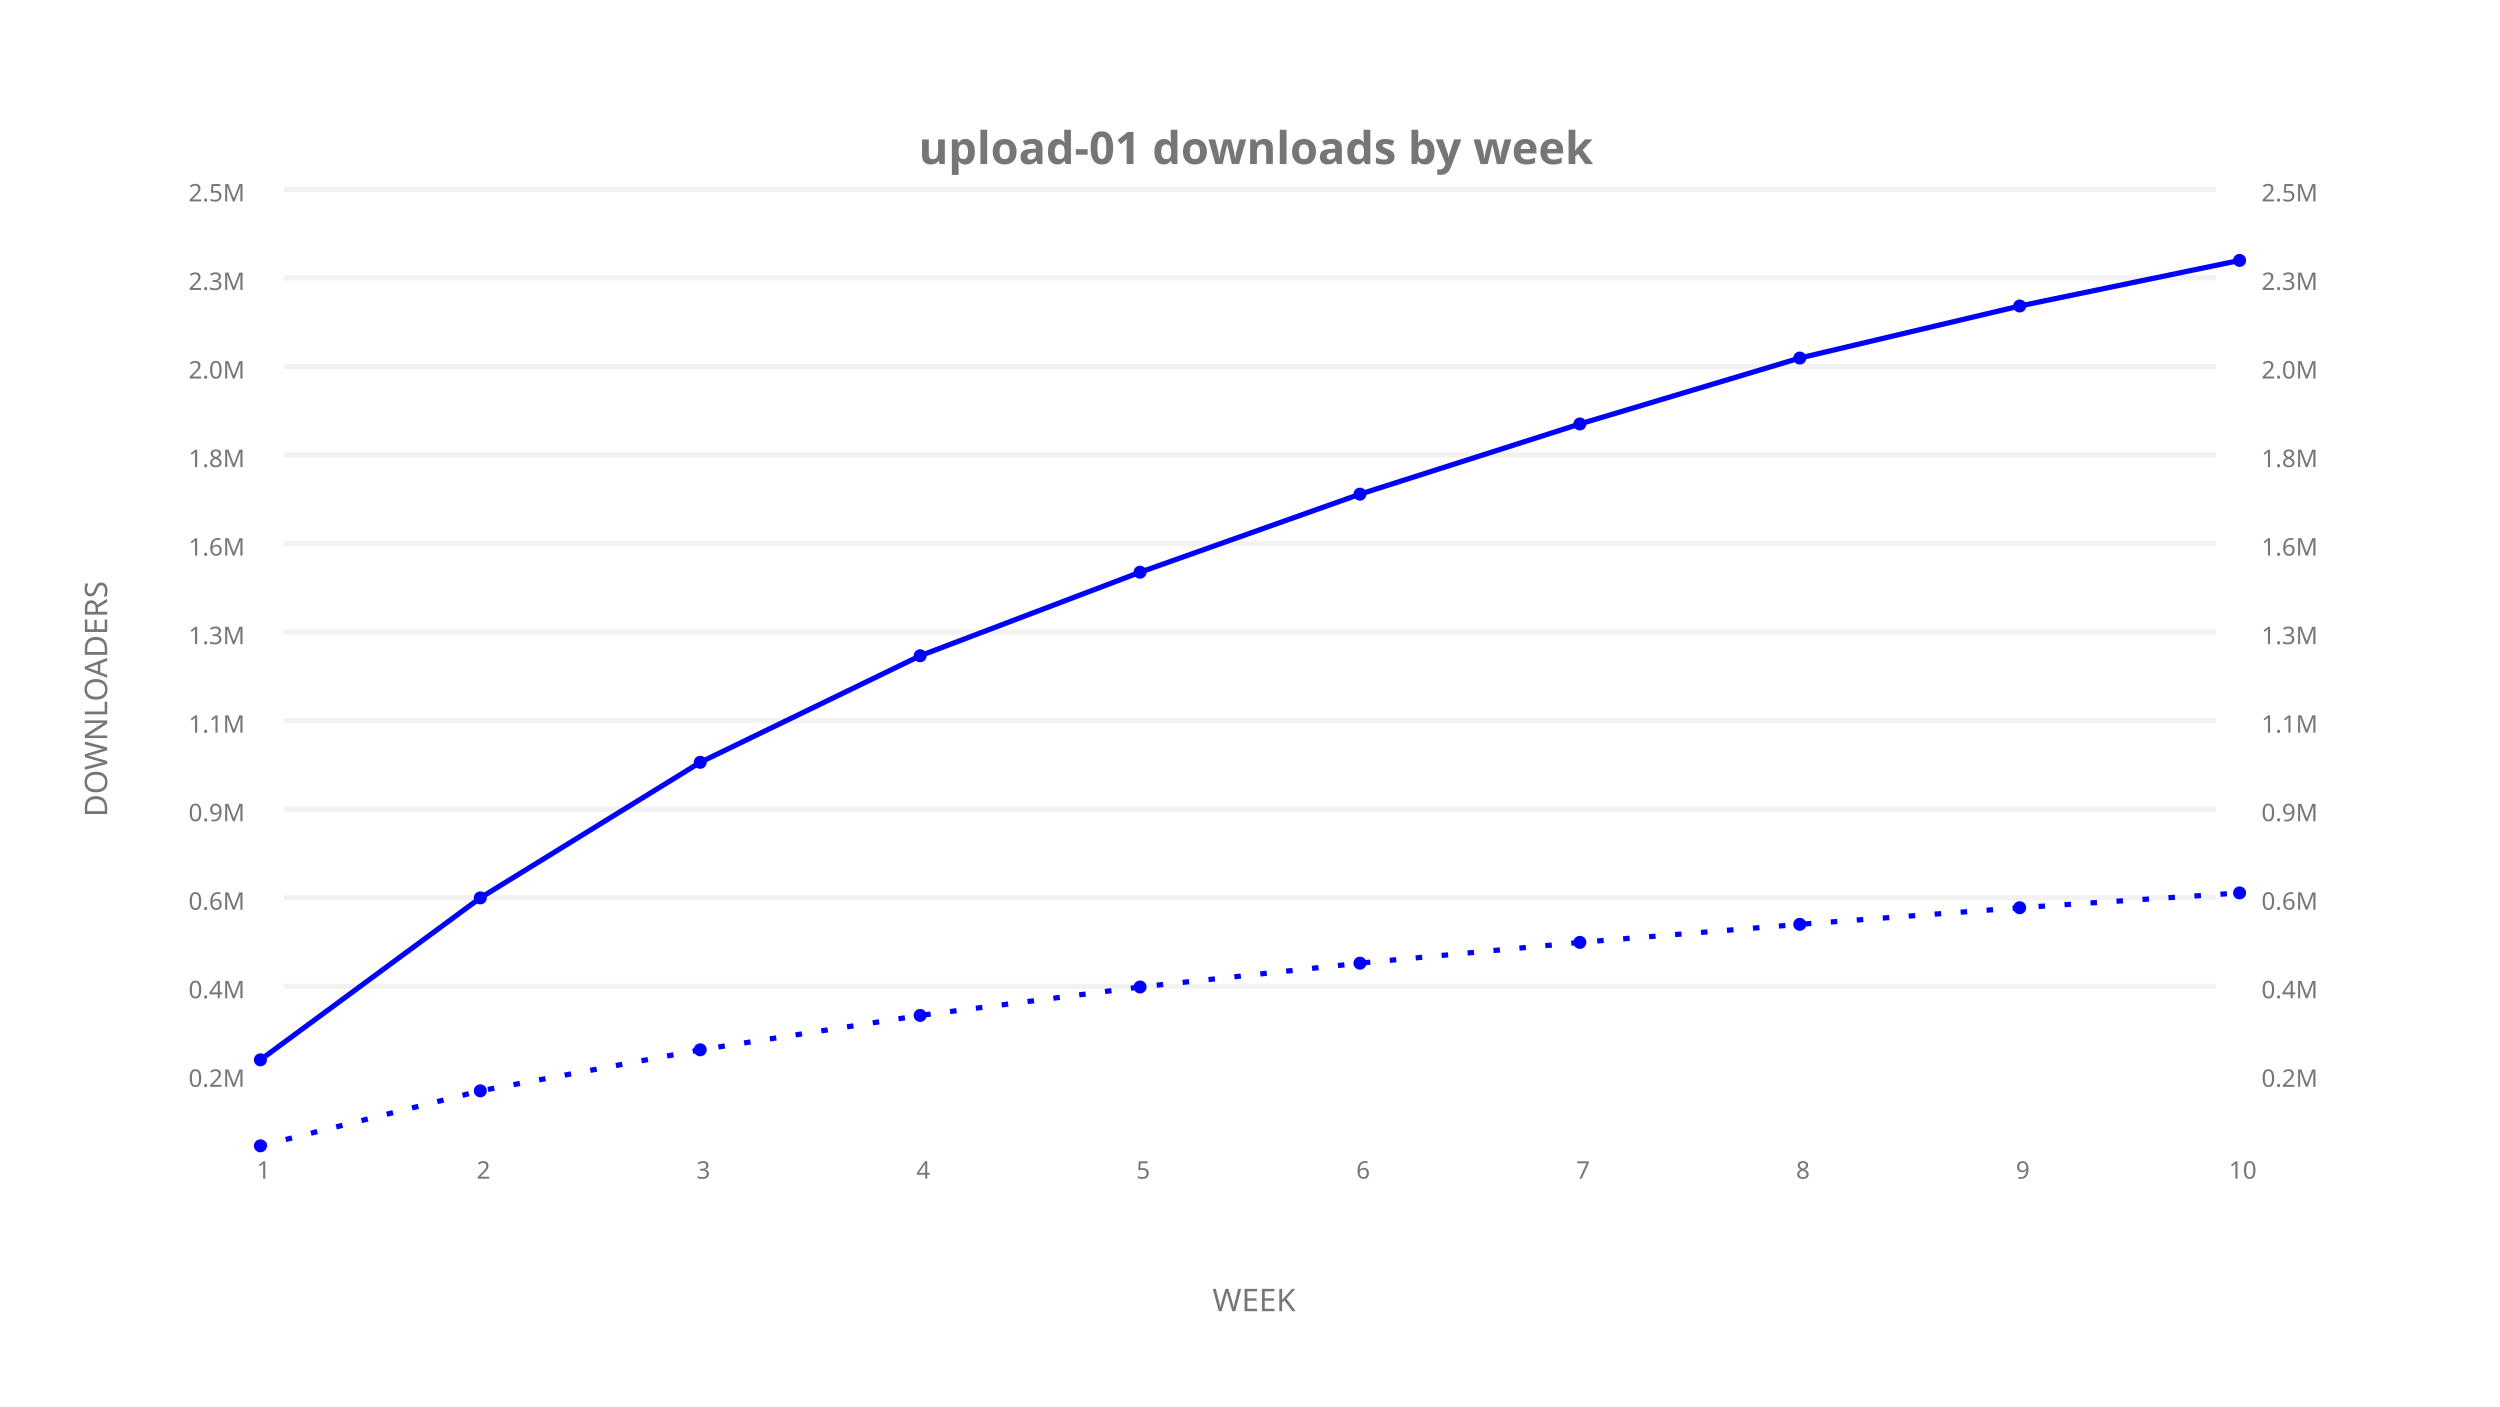
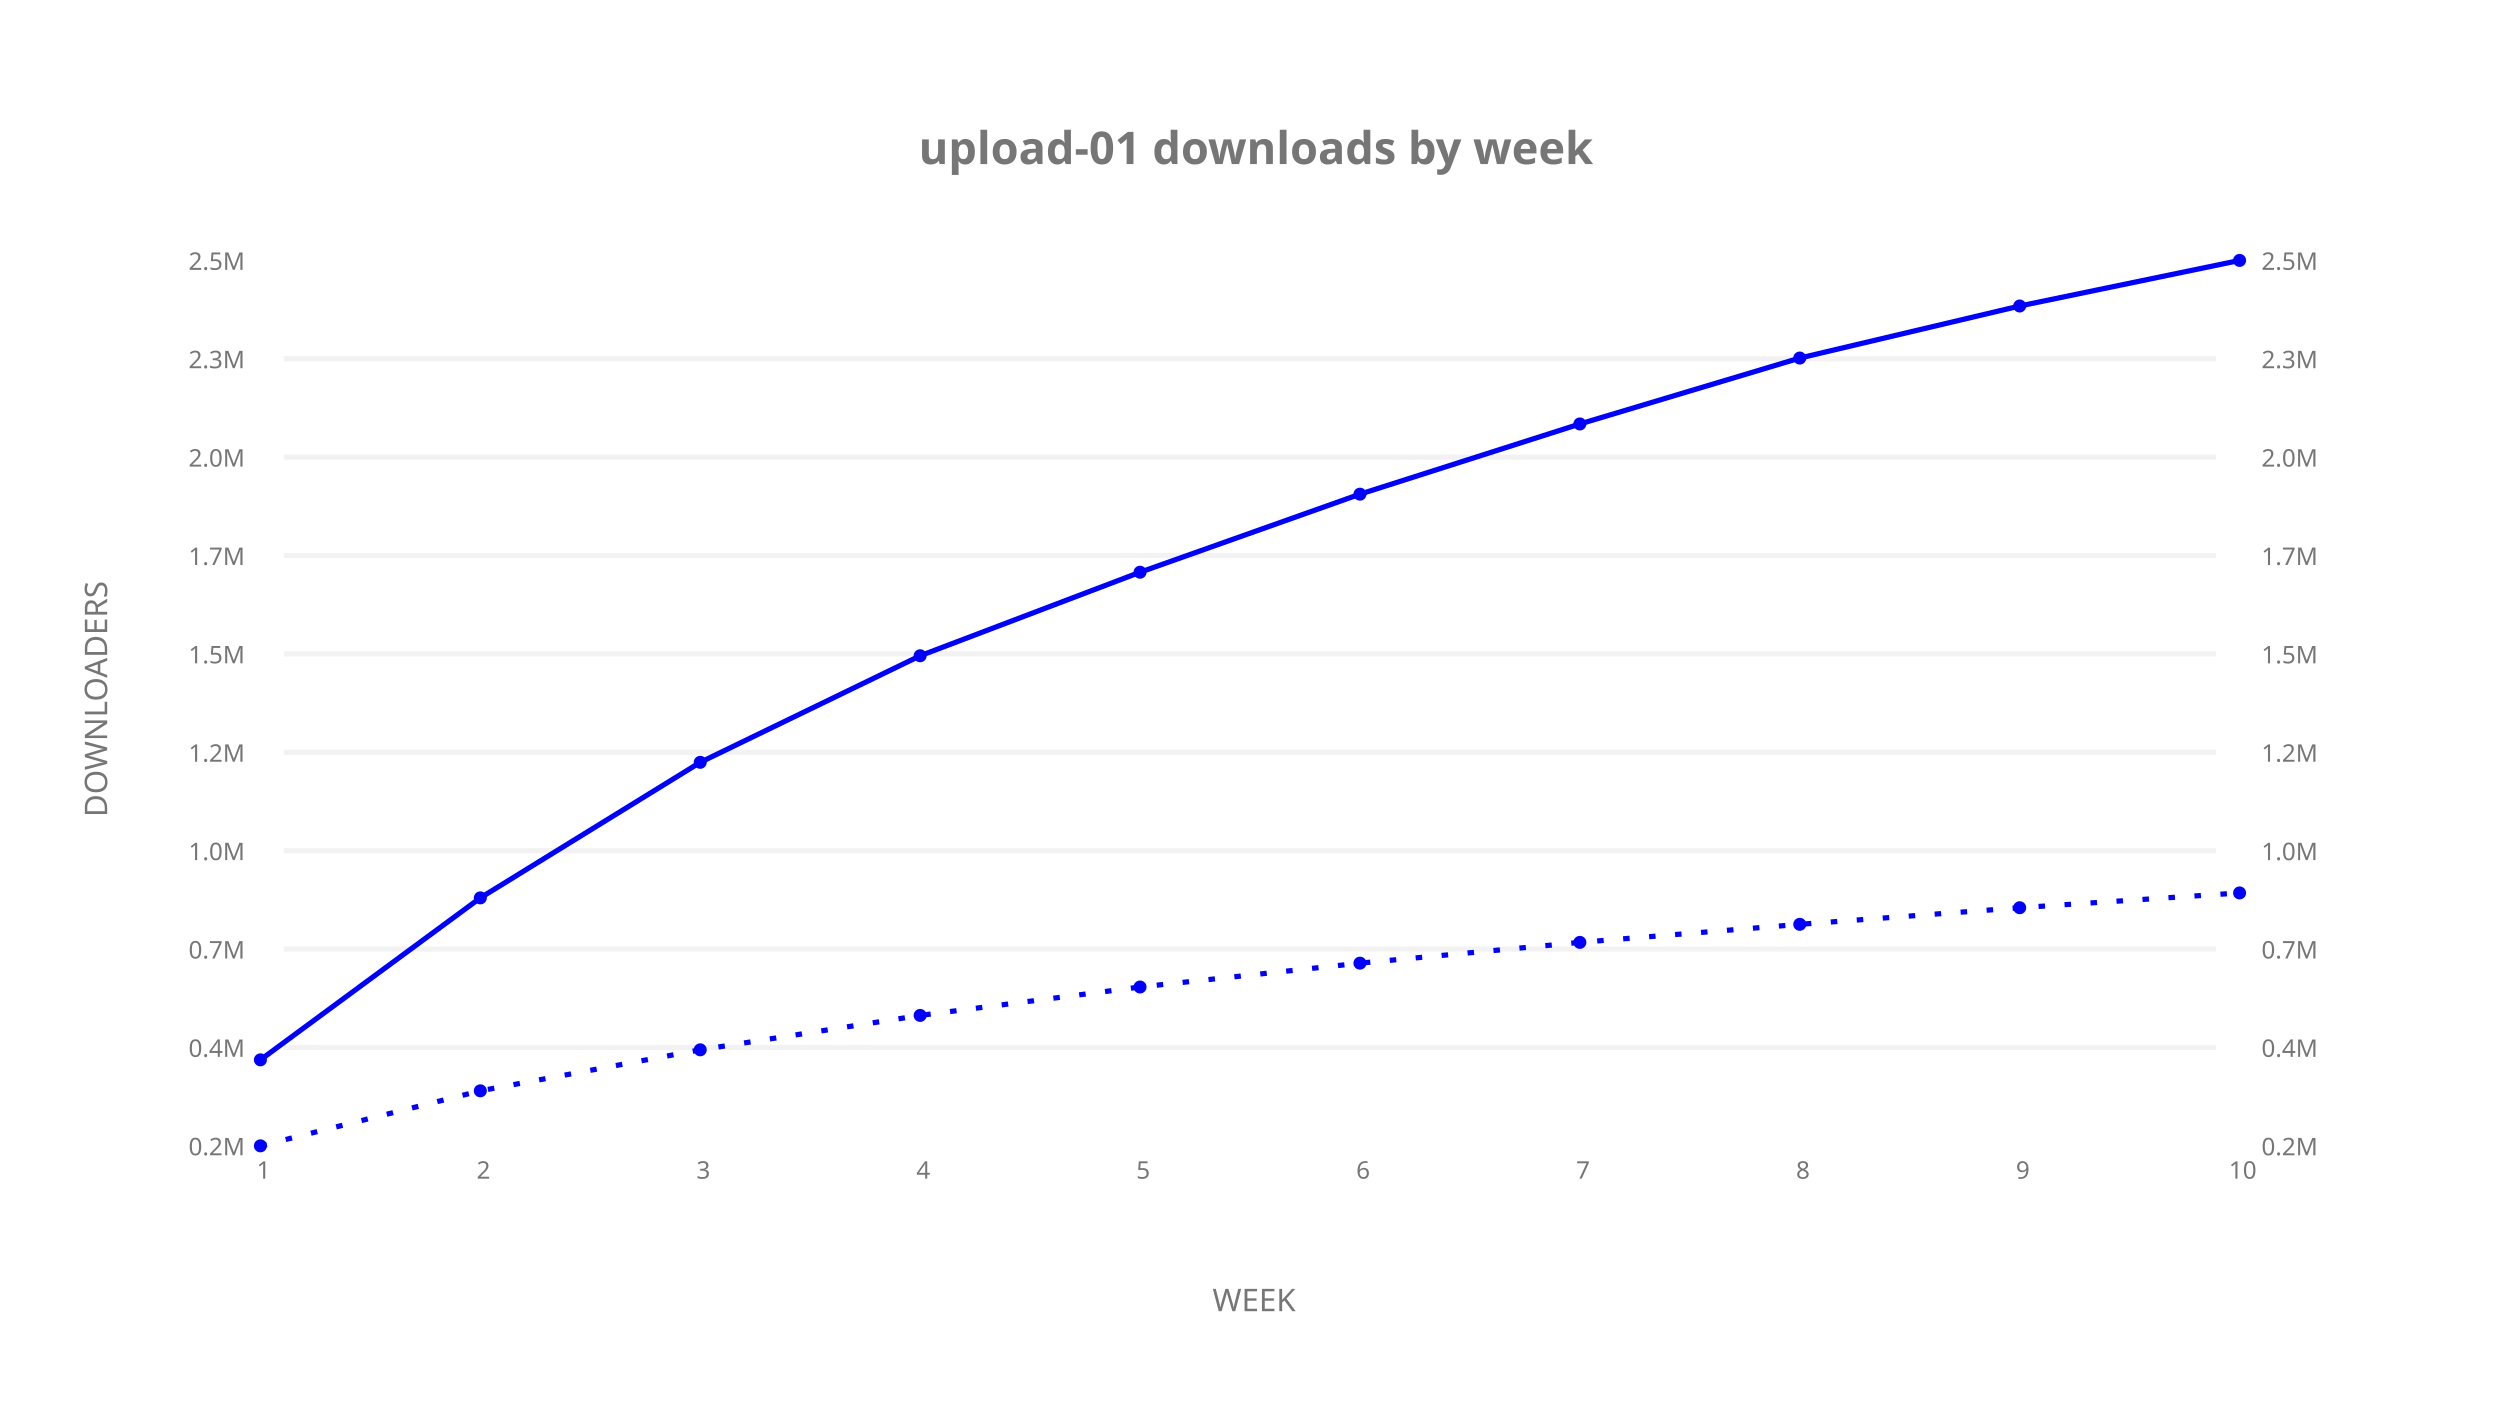
<svg xmlns="http://www.w3.org/2000/svg" xml:space="preserve" id="upload-01-downloads-by-week-upload-01-week" x="0px" y="0px" width="1920px" height="1080px" viewBox="0 0 1920 1080" enable-background="new 0 0 1920 1080" role="img">
  <g id="annotations">
    <text x="960" y="126" font-family="Atkinson Hyperlegible" font-size="26pt" text-anchor="middle" text-align="center" font-weight="600" font-style="normal" style="fill:rgb(118,118,118); fill-opacity:1; stroke:rgb(118,118,118); stroke-opacity:0; stroke-width:0.5"> upload-01 downloads by week</text>
    <g id="axes-lines">
      <text x="960" y="1007" font-family="Atkinson Hyperlegible" font-size="18pt" text-anchor="middle" text-align="center" font-weight="500" font-style="normal" style="fill:rgb(118,118,118); fill-opacity:1; stroke:rgb(118,118,118); stroke-opacity:0; stroke-width:0.5"> WEEK</text>
      <text x="73" y="540" font-family="Atkinson Hyperlegible" font-size="18pt" text-anchor="middle" text-align="center" dominant-baseline="central" font-weight="500" font-style="normal" style="fill:rgb(118,118,118); fill-opacity:1; stroke:rgb(118,118,118); stroke-opacity:0; stroke-width:0.5" transform="rotate(-90,73,540)"> DOWNLOADERS</text>
    </g>
    <g id="tic-y-label-lines">
-       <line x1="218" y1="757.448" x2="1702" y2="757.448" style="fill:rgb(0,0,255); fill-opacity:0; stroke:rgb(242,242,242); stroke-opacity:1; stroke-width:4" />
-       <line x1="218" y1="689.448" x2="1702" y2="689.448" style="fill:rgb(0,0,255); fill-opacity:0; stroke:rgb(242,242,242); stroke-opacity:1; stroke-width:4" />
-       <line x1="218" y1="621.448" x2="1702" y2="621.448" style="fill:rgb(0,0,255); fill-opacity:0; stroke:rgb(242,242,242); stroke-opacity:1; stroke-width:4" />
-       <line x1="218" y1="553.448" x2="1702" y2="553.448" style="fill:rgb(0,0,255); fill-opacity:0; stroke:rgb(242,242,242); stroke-opacity:1; stroke-width:4" />
-       <line x1="218" y1="485.448" x2="1702" y2="485.448" style="fill:rgb(0,0,255); fill-opacity:0; stroke:rgb(242,242,242); stroke-opacity:1; stroke-width:4" />
-       <line x1="218" y1="417.448" x2="1702" y2="417.448" style="fill:rgb(0,0,255); fill-opacity:0; stroke:rgb(242,242,242); stroke-opacity:1; stroke-width:4" />
-       <line x1="218" y1="349.448" x2="1702" y2="349.448" style="fill:rgb(0,0,255); fill-opacity:0; stroke:rgb(242,242,242); stroke-opacity:1; stroke-width:4" />
-       <line x1="218" y1="281.448" x2="1702" y2="281.448" style="fill:rgb(0,0,255); fill-opacity:0; stroke:rgb(242,242,242); stroke-opacity:1; stroke-width:4" />
-       <line x1="218" y1="213.448" x2="1702" y2="213.448" style="fill:rgb(0,0,255); fill-opacity:0; stroke:rgb(242,242,242); stroke-opacity:1; stroke-width:4" />
-       <line x1="218" y1="145.448" x2="1702" y2="145.448" style="fill:rgb(0,0,255); fill-opacity:0; stroke:rgb(242,242,242); stroke-opacity:1; stroke-width:4" />
+       <line x1="218" y1="804.444" x2="1702" y2="804.444" style="fill:rgb(0,0,255); fill-opacity:0; stroke:rgb(242,242,242); stroke-opacity:1; stroke-width:4" />
+       <line x1="218" y1="728.889" x2="1702" y2="728.889" style="fill:rgb(0,0,255); fill-opacity:0; stroke:rgb(242,242,242); stroke-opacity:1; stroke-width:4" />
+       <line x1="218" y1="653.333" x2="1702" y2="653.333" style="fill:rgb(0,0,255); fill-opacity:0; stroke:rgb(242,242,242); stroke-opacity:1; stroke-width:4" />
+       <line x1="218" y1="577.778" x2="1702" y2="577.778" style="fill:rgb(0,0,255); fill-opacity:0; stroke:rgb(242,242,242); stroke-opacity:1; stroke-width:4" />
+       <line x1="218" y1="502.222" x2="1702" y2="502.222" style="fill:rgb(0,0,255); fill-opacity:0; stroke:rgb(242,242,242); stroke-opacity:1; stroke-width:4" />
+       <line x1="218" y1="426.667" x2="1702" y2="426.667" style="fill:rgb(0,0,255); fill-opacity:0; stroke:rgb(242,242,242); stroke-opacity:1; stroke-width:4" />
+       <line x1="218" y1="351.111" x2="1702" y2="351.111" style="fill:rgb(0,0,255); fill-opacity:0; stroke:rgb(242,242,242); stroke-opacity:1; stroke-width:4" />
+       <line x1="218" y1="275.556" x2="1702" y2="275.556" style="fill:rgb(0,0,255); fill-opacity:0; stroke:rgb(242,242,242); stroke-opacity:1; stroke-width:4" />
    </g>
    <g id="tic-x-labels">
      <text x="200" y="898" font-family="Atkinson Hyperlegible" font-size="14pt" text-anchor="middle" text-align="center" dominant-baseline="central" font-weight="400" font-style="normal" style="fill:rgb(118,118,118); fill-opacity:1; stroke:rgb(118,118,118); stroke-opacity:0; stroke-width:0.5"> 1</text>
      <text x="368.889" y="898" font-family="Atkinson Hyperlegible" font-size="14pt" text-anchor="middle" text-align="center" dominant-baseline="central" font-weight="400" font-style="normal" style="fill:rgb(118,118,118); fill-opacity:1; stroke:rgb(118,118,118); stroke-opacity:0; stroke-width:0.5"> 2</text>
      <text x="537.778" y="898" font-family="Atkinson Hyperlegible" font-size="14pt" text-anchor="middle" text-align="center" dominant-baseline="central" font-weight="400" font-style="normal" style="fill:rgb(118,118,118); fill-opacity:1; stroke:rgb(118,118,118); stroke-opacity:0; stroke-width:0.5"> 3</text>
      <text x="706.667" y="898" font-family="Atkinson Hyperlegible" font-size="14pt" text-anchor="middle" text-align="center" dominant-baseline="central" font-weight="400" font-style="normal" style="fill:rgb(118,118,118); fill-opacity:1; stroke:rgb(118,118,118); stroke-opacity:0; stroke-width:0.5"> 4</text>
      <text x="875.556" y="898" font-family="Atkinson Hyperlegible" font-size="14pt" text-anchor="middle" text-align="center" dominant-baseline="central" font-weight="400" font-style="normal" style="fill:rgb(118,118,118); fill-opacity:1; stroke:rgb(118,118,118); stroke-opacity:0; stroke-width:0.5"> 5</text>
      <text x="1044.444" y="898" font-family="Atkinson Hyperlegible" font-size="14pt" text-anchor="middle" text-align="center" dominant-baseline="central" font-weight="400" font-style="normal" style="fill:rgb(118,118,118); fill-opacity:1; stroke:rgb(118,118,118); stroke-opacity:0; stroke-width:0.5"> 6</text>
      <text x="1213.333" y="898" font-family="Atkinson Hyperlegible" font-size="14pt" text-anchor="middle" text-align="center" dominant-baseline="central" font-weight="400" font-style="normal" style="fill:rgb(118,118,118); fill-opacity:1; stroke:rgb(118,118,118); stroke-opacity:0; stroke-width:0.5"> 7</text>
      <text x="1382.222" y="898" font-family="Atkinson Hyperlegible" font-size="14pt" text-anchor="middle" text-align="center" dominant-baseline="central" font-weight="400" font-style="normal" style="fill:rgb(118,118,118); fill-opacity:1; stroke:rgb(118,118,118); stroke-opacity:0; stroke-width:0.5"> 8</text>
      <text x="1551.111" y="898" font-family="Atkinson Hyperlegible" font-size="14pt" text-anchor="middle" text-align="center" dominant-baseline="central" font-weight="400" font-style="normal" style="fill:rgb(118,118,118); fill-opacity:1; stroke:rgb(118,118,118); stroke-opacity:0; stroke-width:0.5"> 9</text>
      <text x="1720" y="898" font-family="Atkinson Hyperlegible" font-size="14pt" text-anchor="middle" text-align="center" dominant-baseline="central" font-weight="400" font-style="normal" style="fill:rgb(118,118,118); fill-opacity:1; stroke:rgb(118,118,118); stroke-opacity:0; stroke-width:0.5"> 10</text>
    </g>
    <g id="tic-y-labels">
-       <text x="164" y="827.448" font-family="Atkinson Hyperlegible" font-size="14pt" text-anchor="middle" text-align="center" dominant-baseline="central" font-weight="400" font-style="normal" style="fill:rgb(118,118,118); fill-opacity:1; stroke:rgb(118,118,118); stroke-opacity:0; stroke-width:0.5"> 0.2M</text>
-       <text x="1756" y="827.448" font-family="Atkinson Hyperlegible" font-size="14pt" text-anchor="middle" text-align="center" dominant-baseline="central" font-weight="400" font-style="normal" style="fill:rgb(118,118,118); fill-opacity:1; stroke:rgb(118,118,118); stroke-opacity:0; stroke-width:0.5"> 0.2M</text>
-       <text x="164" y="759.448" font-family="Atkinson Hyperlegible" font-size="14pt" text-anchor="middle" text-align="center" dominant-baseline="central" font-weight="400" font-style="normal" style="fill:rgb(118,118,118); fill-opacity:1; stroke:rgb(118,118,118); stroke-opacity:0; stroke-width:0.5"> 0.4M</text>
-       <text x="1756" y="759.448" font-family="Atkinson Hyperlegible" font-size="14pt" text-anchor="middle" text-align="center" dominant-baseline="central" font-weight="400" font-style="normal" style="fill:rgb(118,118,118); fill-opacity:1; stroke:rgb(118,118,118); stroke-opacity:0; stroke-width:0.5"> 0.4M</text>
-       <text x="164" y="691.448" font-family="Atkinson Hyperlegible" font-size="14pt" text-anchor="middle" text-align="center" dominant-baseline="central" font-weight="400" font-style="normal" style="fill:rgb(118,118,118); fill-opacity:1; stroke:rgb(118,118,118); stroke-opacity:0; stroke-width:0.5"> 0.6M</text>
-       <text x="1756" y="691.448" font-family="Atkinson Hyperlegible" font-size="14pt" text-anchor="middle" text-align="center" dominant-baseline="central" font-weight="400" font-style="normal" style="fill:rgb(118,118,118); fill-opacity:1; stroke:rgb(118,118,118); stroke-opacity:0; stroke-width:0.5"> 0.6M</text>
-       <text x="164" y="623.448" font-family="Atkinson Hyperlegible" font-size="14pt" text-anchor="middle" text-align="center" dominant-baseline="central" font-weight="400" font-style="normal" style="fill:rgb(118,118,118); fill-opacity:1; stroke:rgb(118,118,118); stroke-opacity:0; stroke-width:0.5"> 0.9M</text>
-       <text x="1756" y="623.448" font-family="Atkinson Hyperlegible" font-size="14pt" text-anchor="middle" text-align="center" dominant-baseline="central" font-weight="400" font-style="normal" style="fill:rgb(118,118,118); fill-opacity:1; stroke:rgb(118,118,118); stroke-opacity:0; stroke-width:0.5"> 0.9M</text>
-       <text x="164" y="555.448" font-family="Atkinson Hyperlegible" font-size="14pt" text-anchor="middle" text-align="center" dominant-baseline="central" font-weight="400" font-style="normal" style="fill:rgb(118,118,118); fill-opacity:1; stroke:rgb(118,118,118); stroke-opacity:0; stroke-width:0.5"> 1.1M</text>
-       <text x="1756" y="555.448" font-family="Atkinson Hyperlegible" font-size="14pt" text-anchor="middle" text-align="center" dominant-baseline="central" font-weight="400" font-style="normal" style="fill:rgb(118,118,118); fill-opacity:1; stroke:rgb(118,118,118); stroke-opacity:0; stroke-width:0.5"> 1.1M</text>
-       <text x="164" y="487.448" font-family="Atkinson Hyperlegible" font-size="14pt" text-anchor="middle" text-align="center" dominant-baseline="central" font-weight="400" font-style="normal" style="fill:rgb(118,118,118); fill-opacity:1; stroke:rgb(118,118,118); stroke-opacity:0; stroke-width:0.5"> 1.3M</text>
-       <text x="1756" y="487.448" font-family="Atkinson Hyperlegible" font-size="14pt" text-anchor="middle" text-align="center" dominant-baseline="central" font-weight="400" font-style="normal" style="fill:rgb(118,118,118); fill-opacity:1; stroke:rgb(118,118,118); stroke-opacity:0; stroke-width:0.5"> 1.3M</text>
-       <text x="164" y="419.448" font-family="Atkinson Hyperlegible" font-size="14pt" text-anchor="middle" text-align="center" dominant-baseline="central" font-weight="400" font-style="normal" style="fill:rgb(118,118,118); fill-opacity:1; stroke:rgb(118,118,118); stroke-opacity:0; stroke-width:0.5"> 1.6M</text>
-       <text x="1756" y="419.448" font-family="Atkinson Hyperlegible" font-size="14pt" text-anchor="middle" text-align="center" dominant-baseline="central" font-weight="400" font-style="normal" style="fill:rgb(118,118,118); fill-opacity:1; stroke:rgb(118,118,118); stroke-opacity:0; stroke-width:0.5"> 1.6M</text>
-       <text x="164" y="351.448" font-family="Atkinson Hyperlegible" font-size="14pt" text-anchor="middle" text-align="center" dominant-baseline="central" font-weight="400" font-style="normal" style="fill:rgb(118,118,118); fill-opacity:1; stroke:rgb(118,118,118); stroke-opacity:0; stroke-width:0.5"> 1.8M</text>
-       <text x="1756" y="351.448" font-family="Atkinson Hyperlegible" font-size="14pt" text-anchor="middle" text-align="center" dominant-baseline="central" font-weight="400" font-style="normal" style="fill:rgb(118,118,118); fill-opacity:1; stroke:rgb(118,118,118); stroke-opacity:0; stroke-width:0.5"> 1.8M</text>
-       <text x="164" y="283.448" font-family="Atkinson Hyperlegible" font-size="14pt" text-anchor="middle" text-align="center" dominant-baseline="central" font-weight="400" font-style="normal" style="fill:rgb(118,118,118); fill-opacity:1; stroke:rgb(118,118,118); stroke-opacity:0; stroke-width:0.5"> 2.0M</text>
-       <text x="1756" y="283.448" font-family="Atkinson Hyperlegible" font-size="14pt" text-anchor="middle" text-align="center" dominant-baseline="central" font-weight="400" font-style="normal" style="fill:rgb(118,118,118); fill-opacity:1; stroke:rgb(118,118,118); stroke-opacity:0; stroke-width:0.5"> 2.0M</text>
-       <text x="164" y="215.448" font-family="Atkinson Hyperlegible" font-size="14pt" text-anchor="middle" text-align="center" dominant-baseline="central" font-weight="400" font-style="normal" style="fill:rgb(118,118,118); fill-opacity:1; stroke:rgb(118,118,118); stroke-opacity:0; stroke-width:0.5"> 2.3M</text>
-       <text x="1756" y="215.448" font-family="Atkinson Hyperlegible" font-size="14pt" text-anchor="middle" text-align="center" dominant-baseline="central" font-weight="400" font-style="normal" style="fill:rgb(118,118,118); fill-opacity:1; stroke:rgb(118,118,118); stroke-opacity:0; stroke-width:0.5"> 2.3M</text>
-       <text x="164" y="147.448" font-family="Atkinson Hyperlegible" font-size="14pt" text-anchor="middle" text-align="center" dominant-baseline="central" font-weight="400" font-style="normal" style="fill:rgb(118,118,118); fill-opacity:1; stroke:rgb(118,118,118); stroke-opacity:0; stroke-width:0.5"> 2.5M</text>
-       <text x="1756" y="147.448" font-family="Atkinson Hyperlegible" font-size="14pt" text-anchor="middle" text-align="center" dominant-baseline="central" font-weight="400" font-style="normal" style="fill:rgb(118,118,118); fill-opacity:1; stroke:rgb(118,118,118); stroke-opacity:0; stroke-width:0.5"> 2.5M</text>
+       <text x="164" y="880" font-family="Atkinson Hyperlegible" font-size="14pt" text-anchor="middle" text-align="center" dominant-baseline="central" font-weight="400" font-style="normal" style="fill:rgb(118,118,118); fill-opacity:1; stroke:rgb(118,118,118); stroke-opacity:0; stroke-width:0.5"> 0.2M</text>
+       <text x="1756" y="880" font-family="Atkinson Hyperlegible" font-size="14pt" text-anchor="middle" text-align="center" dominant-baseline="central" font-weight="400" font-style="normal" style="fill:rgb(118,118,118); fill-opacity:1; stroke:rgb(118,118,118); stroke-opacity:0; stroke-width:0.5"> 0.2M</text>
+       <text x="164" y="804.444" font-family="Atkinson Hyperlegible" font-size="14pt" text-anchor="middle" text-align="center" dominant-baseline="central" font-weight="400" font-style="normal" style="fill:rgb(118,118,118); fill-opacity:1; stroke:rgb(118,118,118); stroke-opacity:0; stroke-width:0.5"> 0.4M</text>
+       <text x="1756" y="804.444" font-family="Atkinson Hyperlegible" font-size="14pt" text-anchor="middle" text-align="center" dominant-baseline="central" font-weight="400" font-style="normal" style="fill:rgb(118,118,118); fill-opacity:1; stroke:rgb(118,118,118); stroke-opacity:0; stroke-width:0.5"> 0.4M</text>
+       <text x="164" y="728.889" font-family="Atkinson Hyperlegible" font-size="14pt" text-anchor="middle" text-align="center" dominant-baseline="central" font-weight="400" font-style="normal" style="fill:rgb(118,118,118); fill-opacity:1; stroke:rgb(118,118,118); stroke-opacity:0; stroke-width:0.5"> 0.7M</text>
+       <text x="1756" y="728.889" font-family="Atkinson Hyperlegible" font-size="14pt" text-anchor="middle" text-align="center" dominant-baseline="central" font-weight="400" font-style="normal" style="fill:rgb(118,118,118); fill-opacity:1; stroke:rgb(118,118,118); stroke-opacity:0; stroke-width:0.5"> 0.7M</text>
+       <text x="164" y="653.333" font-family="Atkinson Hyperlegible" font-size="14pt" text-anchor="middle" text-align="center" dominant-baseline="central" font-weight="400" font-style="normal" style="fill:rgb(118,118,118); fill-opacity:1; stroke:rgb(118,118,118); stroke-opacity:0; stroke-width:0.5"> 1.0M</text>
+       <text x="1756" y="653.333" font-family="Atkinson Hyperlegible" font-size="14pt" text-anchor="middle" text-align="center" dominant-baseline="central" font-weight="400" font-style="normal" style="fill:rgb(118,118,118); fill-opacity:1; stroke:rgb(118,118,118); stroke-opacity:0; stroke-width:0.5"> 1.0M</text>
+       <text x="164" y="577.778" font-family="Atkinson Hyperlegible" font-size="14pt" text-anchor="middle" text-align="center" dominant-baseline="central" font-weight="400" font-style="normal" style="fill:rgb(118,118,118); fill-opacity:1; stroke:rgb(118,118,118); stroke-opacity:0; stroke-width:0.5"> 1.2M</text>
+       <text x="1756" y="577.778" font-family="Atkinson Hyperlegible" font-size="14pt" text-anchor="middle" text-align="center" dominant-baseline="central" font-weight="400" font-style="normal" style="fill:rgb(118,118,118); fill-opacity:1; stroke:rgb(118,118,118); stroke-opacity:0; stroke-width:0.5"> 1.2M</text>
+       <text x="164" y="502.222" font-family="Atkinson Hyperlegible" font-size="14pt" text-anchor="middle" text-align="center" dominant-baseline="central" font-weight="400" font-style="normal" style="fill:rgb(118,118,118); fill-opacity:1; stroke:rgb(118,118,118); stroke-opacity:0; stroke-width:0.5"> 1.5M</text>
+       <text x="1756" y="502.222" font-family="Atkinson Hyperlegible" font-size="14pt" text-anchor="middle" text-align="center" dominant-baseline="central" font-weight="400" font-style="normal" style="fill:rgb(118,118,118); fill-opacity:1; stroke:rgb(118,118,118); stroke-opacity:0; stroke-width:0.5"> 1.5M</text>
+       <text x="164" y="426.667" font-family="Atkinson Hyperlegible" font-size="14pt" text-anchor="middle" text-align="center" dominant-baseline="central" font-weight="400" font-style="normal" style="fill:rgb(118,118,118); fill-opacity:1; stroke:rgb(118,118,118); stroke-opacity:0; stroke-width:0.5"> 1.7M</text>
+       <text x="1756" y="426.667" font-family="Atkinson Hyperlegible" font-size="14pt" text-anchor="middle" text-align="center" dominant-baseline="central" font-weight="400" font-style="normal" style="fill:rgb(118,118,118); fill-opacity:1; stroke:rgb(118,118,118); stroke-opacity:0; stroke-width:0.5"> 1.7M</text>
+       <text x="164" y="351.111" font-family="Atkinson Hyperlegible" font-size="14pt" text-anchor="middle" text-align="center" dominant-baseline="central" font-weight="400" font-style="normal" style="fill:rgb(118,118,118); fill-opacity:1; stroke:rgb(118,118,118); stroke-opacity:0; stroke-width:0.5"> 2.0M</text>
+       <text x="1756" y="351.111" font-family="Atkinson Hyperlegible" font-size="14pt" text-anchor="middle" text-align="center" dominant-baseline="central" font-weight="400" font-style="normal" style="fill:rgb(118,118,118); fill-opacity:1; stroke:rgb(118,118,118); stroke-opacity:0; stroke-width:0.5"> 2.0M</text>
+       <text x="164" y="275.556" font-family="Atkinson Hyperlegible" font-size="14pt" text-anchor="middle" text-align="center" dominant-baseline="central" font-weight="400" font-style="normal" style="fill:rgb(118,118,118); fill-opacity:1; stroke:rgb(118,118,118); stroke-opacity:0; stroke-width:0.5"> 2.3M</text>
+       <text x="1756" y="275.556" font-family="Atkinson Hyperlegible" font-size="14pt" text-anchor="middle" text-align="center" dominant-baseline="central" font-weight="400" font-style="normal" style="fill:rgb(118,118,118); fill-opacity:1; stroke:rgb(118,118,118); stroke-opacity:0; stroke-width:0.5"> 2.3M</text>
+       <text x="164" y="200" font-family="Atkinson Hyperlegible" font-size="14pt" text-anchor="middle" text-align="center" dominant-baseline="central" font-weight="400" font-style="normal" style="fill:rgb(118,118,118); fill-opacity:1; stroke:rgb(118,118,118); stroke-opacity:0; stroke-width:0.5"> 2.5M</text>
+       <text x="1756" y="200" font-family="Atkinson Hyperlegible" font-size="14pt" text-anchor="middle" text-align="center" dominant-baseline="central" font-weight="400" font-style="normal" style="fill:rgb(118,118,118); fill-opacity:1; stroke:rgb(118,118,118); stroke-opacity:0; stroke-width:0.5"> 2.5M</text>
    </g>
  </g>
  <g id="polyline-upload-01 downloads by week">
    <polyline points="200,813.954 368.889,689.566 537.778,585.468 706.667,503.624 875.556,439.463 1044.44,379.522 1213.33,325.598 1382.22,274.978 1551.11,235.006 1720,200 " style="fill:rgb(0,0,255); fill-opacity:0; stroke:rgb(0,0,255); stroke-opacity:1; stroke-width:4" />
  </g>
  <g id="markers-upload-01 downloads by week">
    <circle cx="200" cy="813.954" r="5" style="fill:rgb(0,0,255); fill-opacity:1; stroke:rgb(0,0,255); stroke-opacity:0; stroke-width:4">
</circle>
    <circle cx="368.889" cy="689.566" r="5" style="fill:rgb(0,0,255); fill-opacity:1; stroke:rgb(0,0,255); stroke-opacity:0; stroke-width:4">
</circle>
    <circle cx="537.778" cy="585.468" r="5" style="fill:rgb(0,0,255); fill-opacity:1; stroke:rgb(0,0,255); stroke-opacity:0; stroke-width:4">
</circle>
    <circle cx="706.667" cy="503.624" r="5" style="fill:rgb(0,0,255); fill-opacity:1; stroke:rgb(0,0,255); stroke-opacity:0; stroke-width:4">
</circle>
    <circle cx="875.556" cy="439.463" r="5" style="fill:rgb(0,0,255); fill-opacity:1; stroke:rgb(0,0,255); stroke-opacity:0; stroke-width:4">
</circle>
    <circle cx="1044.444" cy="379.522" r="5" style="fill:rgb(0,0,255); fill-opacity:1; stroke:rgb(0,0,255); stroke-opacity:0; stroke-width:4">
</circle>
    <circle cx="1213.333" cy="325.598" r="5" style="fill:rgb(0,0,255); fill-opacity:1; stroke:rgb(0,0,255); stroke-opacity:0; stroke-width:4">
</circle>
    <circle cx="1382.222" cy="274.978" r="5" style="fill:rgb(0,0,255); fill-opacity:1; stroke:rgb(0,0,255); stroke-opacity:0; stroke-width:4">
</circle>
    <circle cx="1551.111" cy="235.006" r="5" style="fill:rgb(0,0,255); fill-opacity:1; stroke:rgb(0,0,255); stroke-opacity:0; stroke-width:4">
</circle>
    <circle cx="1720" cy="200" r="5" style="fill:rgb(0,0,255); fill-opacity:1; stroke:rgb(0,0,255); stroke-opacity:0; stroke-width:4">
</circle>
  </g>
  <g id="polyline-upload-01 downloads by week uploaders">
    <polyline points="200,880 368.889,837.755 537.778,806.263 706.667,779.845 875.556,758.014 1044.44,739.707 1213.33,723.75 1382.22,709.883 1551.11,697.132 1720,685.763 " stroke-dasharray="5 15" style="fill:rgb(0,0,255); fill-opacity:0; stroke:rgb(0,0,255); stroke-opacity:1; stroke-width:4" />
  </g>
  <g id="markers-upload-01 downloads by week uploaders">
    <circle cx="200" cy="880" r="5" style="fill:rgb(0,0,255); fill-opacity:1; stroke:rgb(0,0,255); stroke-opacity:0; stroke-width:4">
</circle>
    <circle cx="368.889" cy="837.755" r="5" style="fill:rgb(0,0,255); fill-opacity:1; stroke:rgb(0,0,255); stroke-opacity:0; stroke-width:4">
</circle>
    <circle cx="537.778" cy="806.263" r="5" style="fill:rgb(0,0,255); fill-opacity:1; stroke:rgb(0,0,255); stroke-opacity:0; stroke-width:4">
</circle>
    <circle cx="706.667" cy="779.845" r="5" style="fill:rgb(0,0,255); fill-opacity:1; stroke:rgb(0,0,255); stroke-opacity:0; stroke-width:4">
</circle>
    <circle cx="875.556" cy="758.014" r="5" style="fill:rgb(0,0,255); fill-opacity:1; stroke:rgb(0,0,255); stroke-opacity:0; stroke-width:4">
</circle>
    <circle cx="1044.444" cy="739.707" r="5" style="fill:rgb(0,0,255); fill-opacity:1; stroke:rgb(0,0,255); stroke-opacity:0; stroke-width:4">
</circle>
    <circle cx="1213.333" cy="723.75" r="5" style="fill:rgb(0,0,255); fill-opacity:1; stroke:rgb(0,0,255); stroke-opacity:0; stroke-width:4">
</circle>
    <circle cx="1382.222" cy="709.883" r="5" style="fill:rgb(0,0,255); fill-opacity:1; stroke:rgb(0,0,255); stroke-opacity:0; stroke-width:4">
</circle>
    <circle cx="1551.111" cy="697.132" r="5" style="fill:rgb(0,0,255); fill-opacity:1; stroke:rgb(0,0,255); stroke-opacity:0; stroke-width:4">
</circle>
    <circle cx="1720" cy="685.763" r="5" style="fill:rgb(0,0,255); fill-opacity:1; stroke:rgb(0,0,255); stroke-opacity:0; stroke-width:4">
</circle>
  </g>
</svg>
